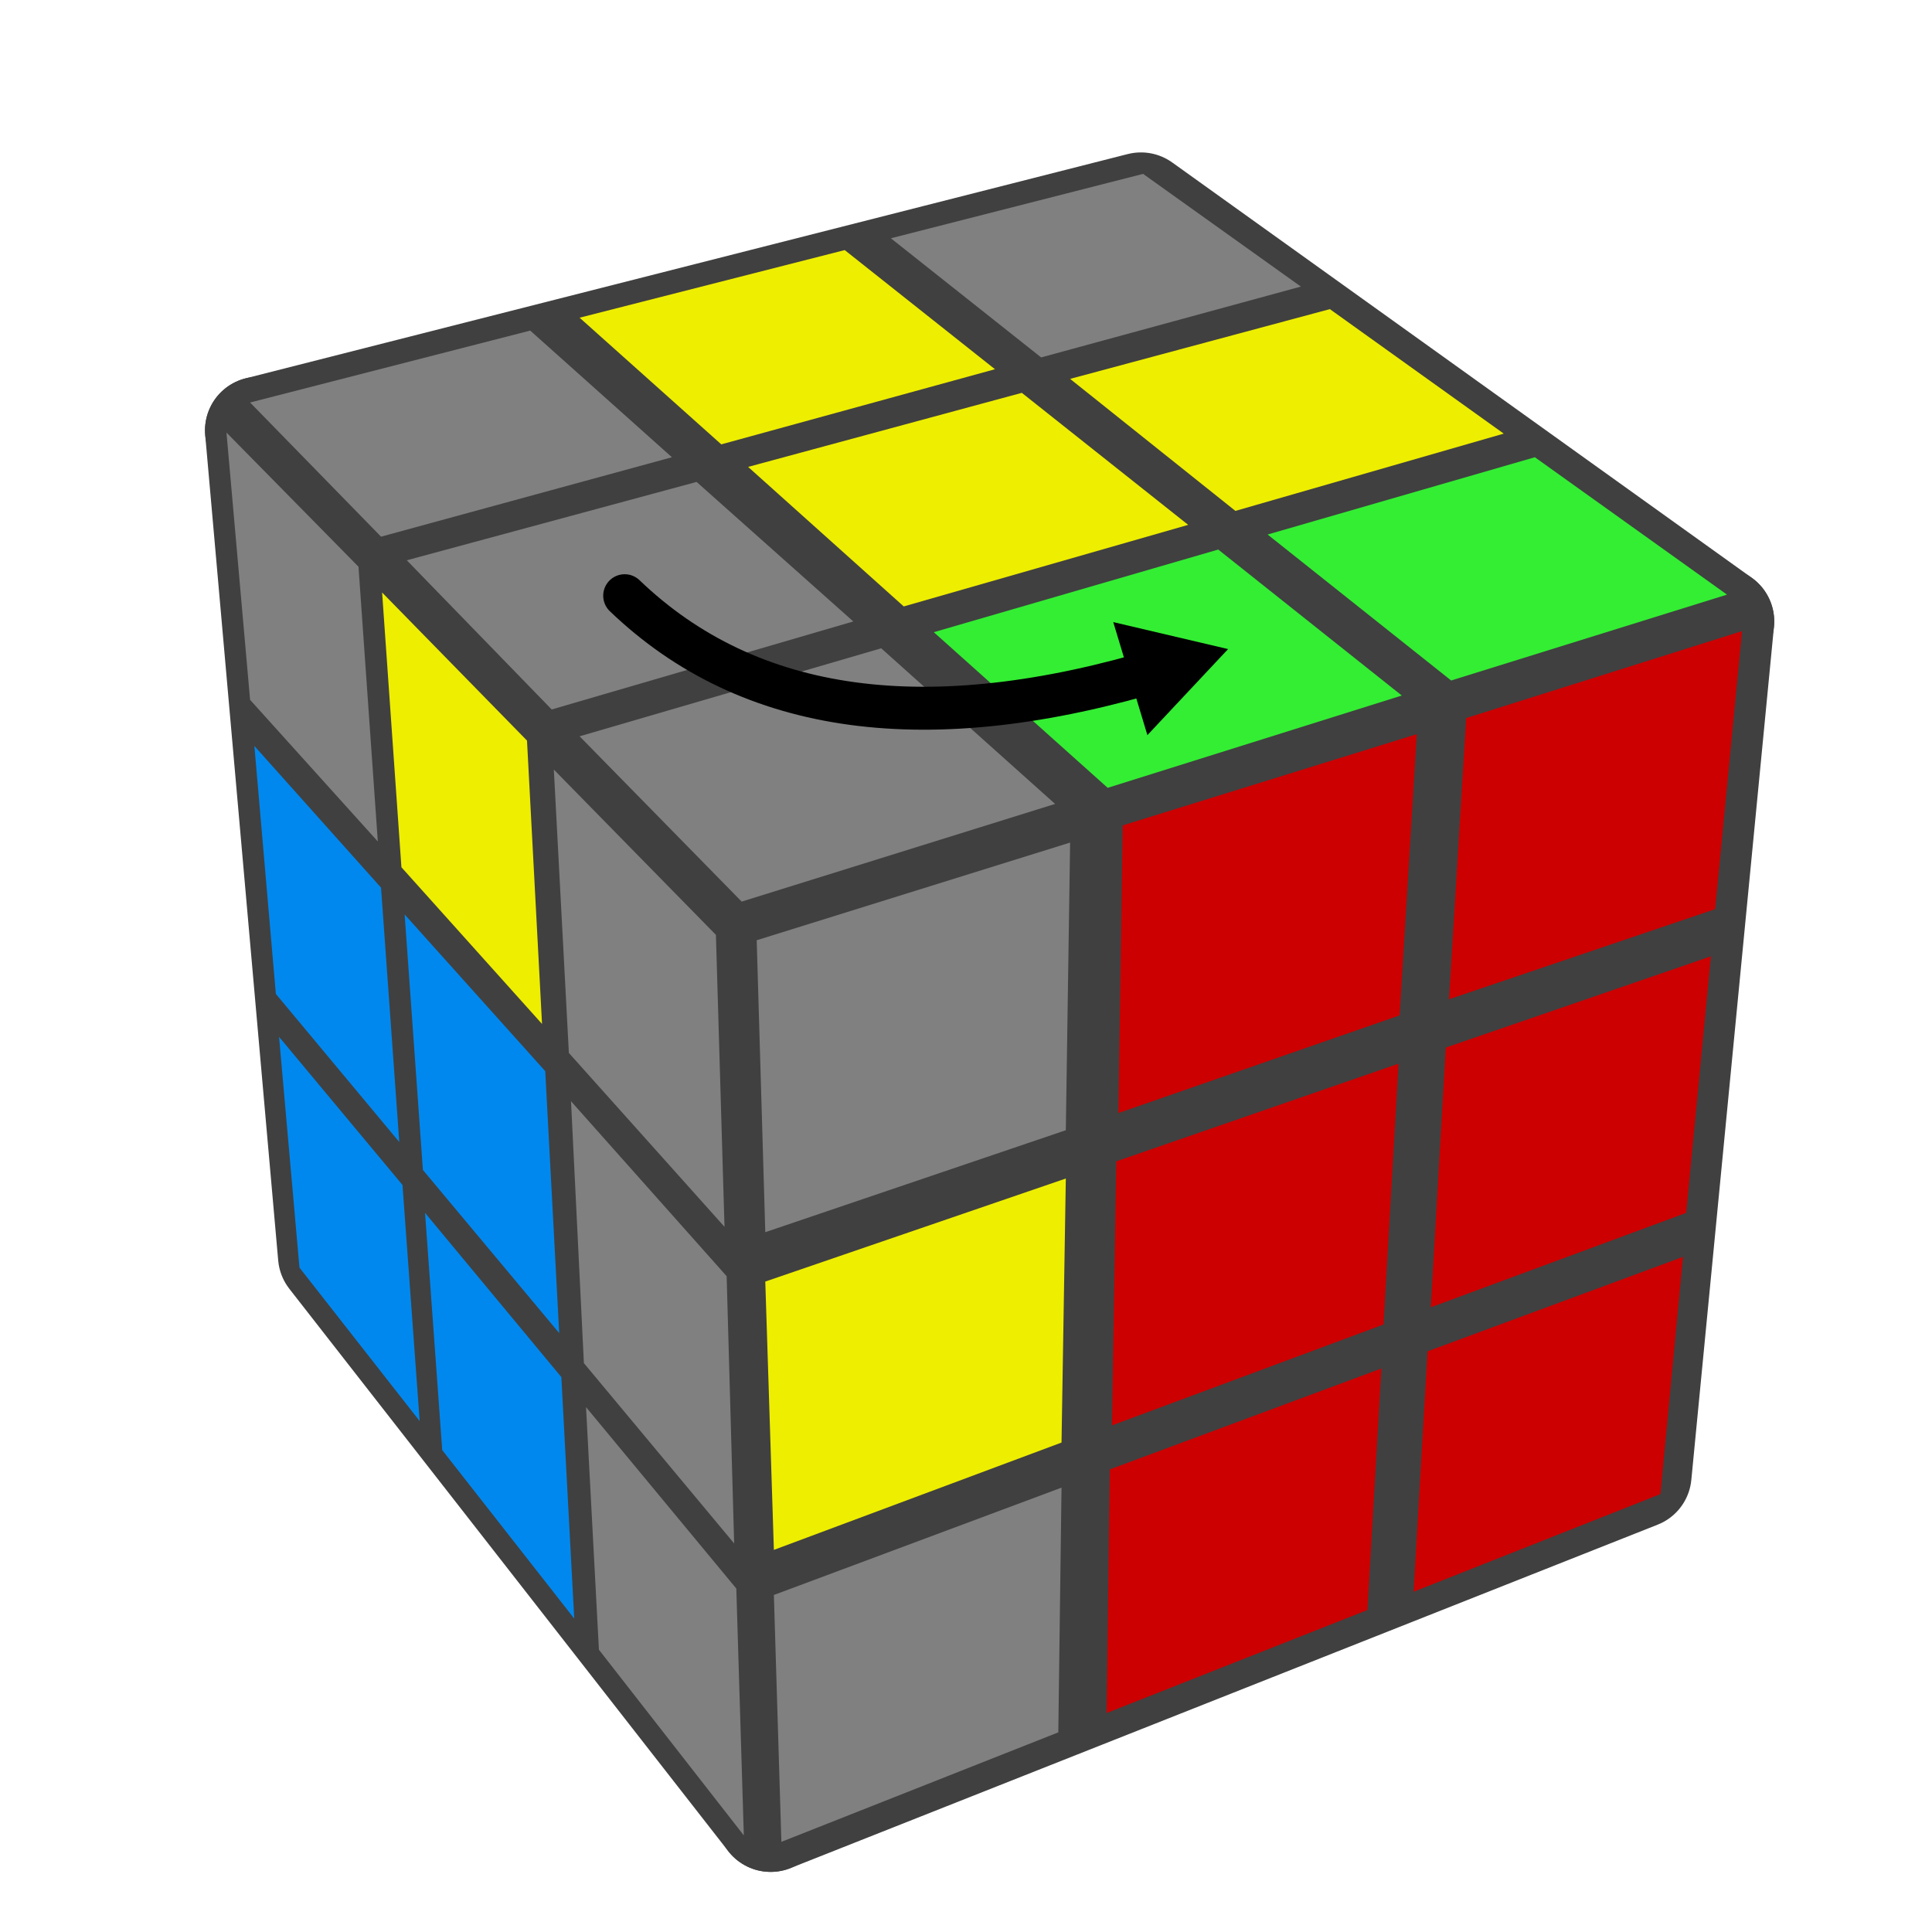
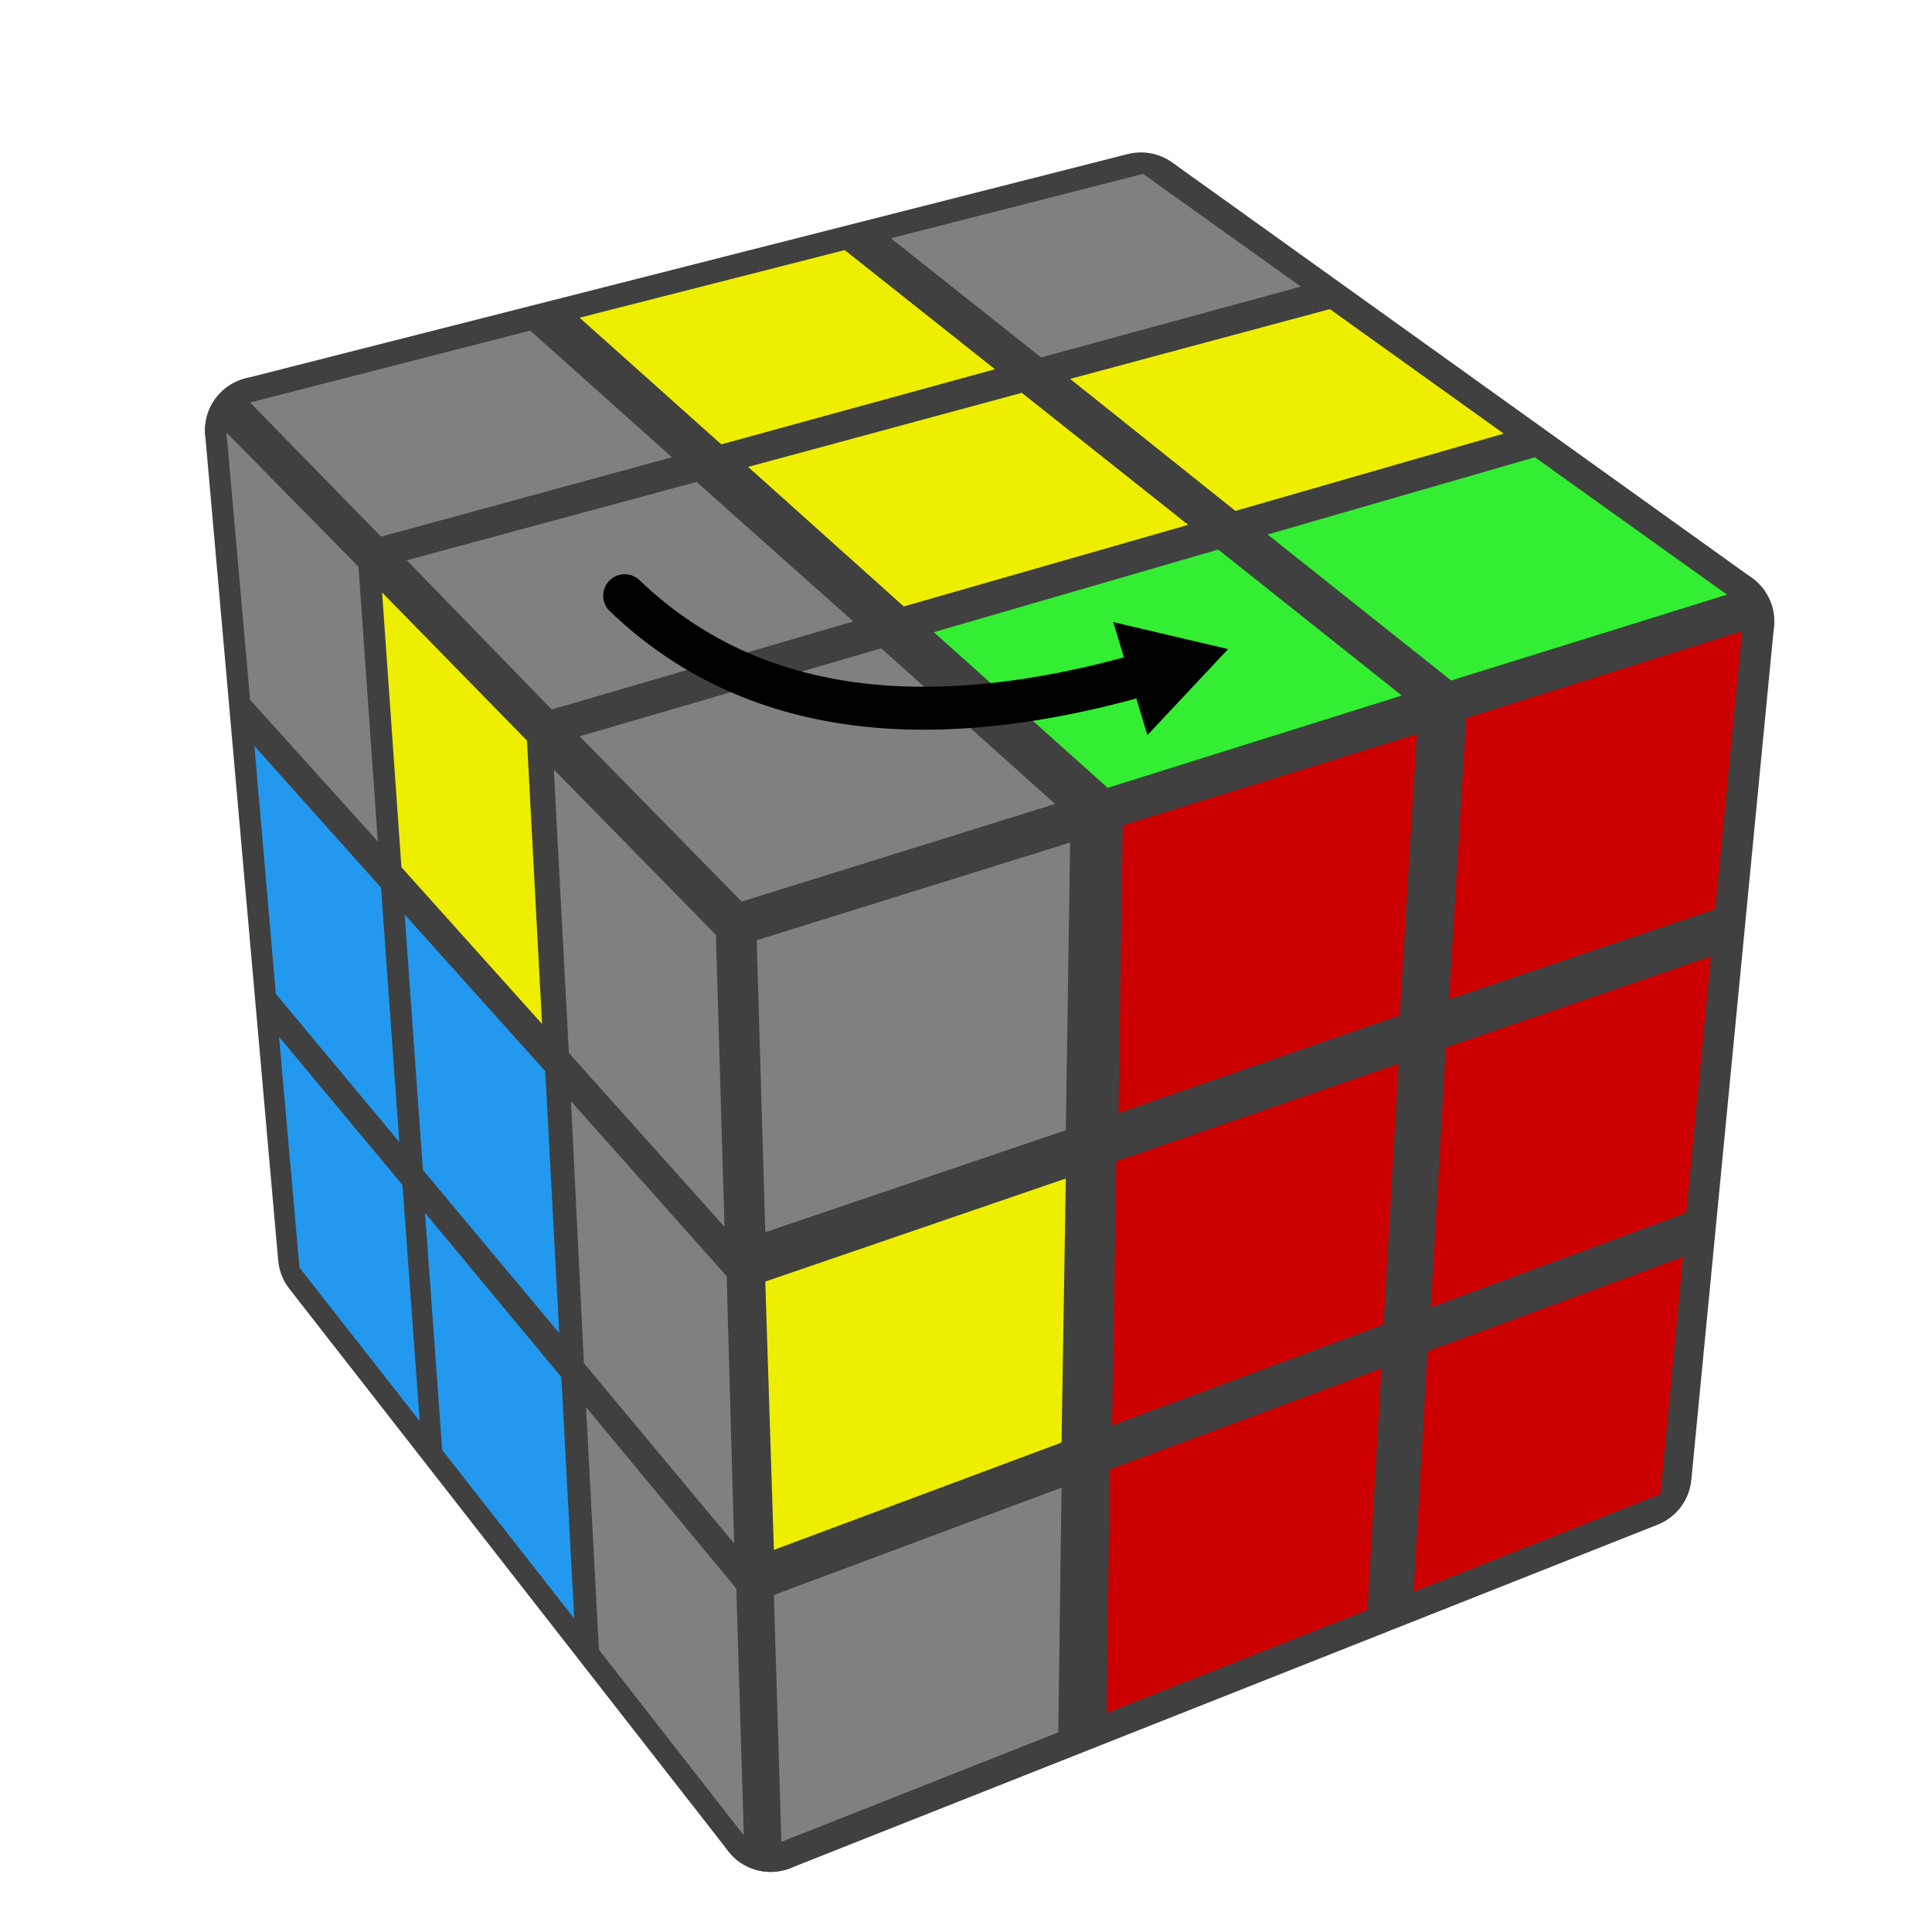
<svg xmlns="http://www.w3.org/2000/svg" version="1.1" width="640" height="640" viewBox="-0.9 -0.9 1.8 1.8">
  <g style="stroke-width:0.1;stroke-linejoin:round;opacity:1">
    <polygon fill="#404040" stroke="#404040" points="-0.659,-0.499 -0.207,-0.037 -0.182,0.794 -0.591,0.27" />
    <polygon fill="#404040" stroke="#404040" points="0.163,-0.708 0.703,-0.321 -0.207,-0.037 -0.659,-0.499" />
    <polygon fill="#404040" stroke="#404040" points="-0.207,-0.037 0.703,-0.321 0.626,0.474 -0.182,0.794" />
  </g>
  <g style="opacity:1;stroke-opacity:0.5;stroke-width:0;stroke-linejoin:round">
    <polygon fill="#808080" stroke="#404040" points="-0.689,-0.497 -0.566,-0.372 -0.548,-0.116 -0.667,-0.248" />
    <polygon fill="#eeee00" stroke="#404040" points="-0.544,-0.348 -0.409,-0.21 -0.395,0.054 -0.526,-0.092" />
    <polygon fill="#808080" stroke="#404040" points="-0.384,-0.183 -0.233,-0.029 -0.225,0.243 -0.37,0.081" />
-     <polygon fill="#0088ee" stroke="#404040" points="-0.663,-0.205 -0.545,-0.073 -0.528,0.164 -0.643,0.026" />
-     <polygon fill="#0088ee" stroke="#404040" points="-0.523,-0.048 -0.392,0.098 -0.379,0.342 -0.506,0.19" />
+     <polygon fill="#2299ee" stroke="#404040" points="-0.663,-0.205 -0.545,-0.073 -0.528,0.164 -0.643,0.026" />
+     <polygon fill="#2299ee" stroke="#404040" points="-0.523,-0.048 -0.392,0.098 -0.379,0.342 -0.506,0.19" />
    <polygon fill="#808080" stroke="#404040" points="-0.368,0.126 -0.223,0.289 -0.216,0.538 -0.356,0.37" />
-     <polygon fill="#0088ee" stroke="#404040" points="-0.64,0.066 -0.525,0.204 -0.509,0.424 -0.621,0.281" />
-     <polygon fill="#0088ee" stroke="#404040" points="-0.504,0.23 -0.377,0.383 -0.365,0.608 -0.488,0.451" />
+     <polygon fill="#2299ee" stroke="#404040" points="-0.64,0.066 -0.525,0.204 -0.509,0.424 -0.621,0.281" />
+     <polygon fill="#2299ee" stroke="#404040" points="-0.504,0.23 -0.377,0.383 -0.365,0.608 -0.488,0.451" />
    <polygon fill="#808080" stroke="#404040" points="-0.354,0.411 -0.214,0.58 -0.207,0.81 -0.342,0.637" />
    <polygon fill="#808080" stroke="#404040" points="0.165,-0.738 0.312,-0.633 0.07,-0.567 -0.07,-0.678" />
    <polygon fill="#eeee00" stroke="#404040" points="0.339,-0.612 0.501,-0.496 0.251,-0.424 0.097,-0.547" />
    <polygon fill="#33ee33" stroke="#404040" points="0.53,-0.474 0.709,-0.346 0.452,-0.266 0.281,-0.402" />
    <polygon fill="#eeee00" stroke="#404040" points="-0.113,-0.667 0.027,-0.556 -0.228,-0.486 -0.36,-0.604" />
    <polygon fill="#eeee00" stroke="#404040" points="0.052,-0.534 0.207,-0.411 -0.058,-0.335 -0.203,-0.465" />
    <polygon fill="#33ee33" stroke="#404040" points="0.235,-0.388 0.406,-0.252 0.132,-0.166 -0.03,-0.311" />
    <polygon fill="#808080" stroke="#404040" points="-0.406,-0.592 -0.274,-0.474 -0.545,-0.4 -0.667,-0.525" />
    <polygon fill="#808080" stroke="#404040" points="-0.251,-0.451 -0.105,-0.321 -0.386,-0.239 -0.521,-0.378" />
    <polygon fill="#808080" stroke="#404040" points="-0.079,-0.296 0.083,-0.151 -0.209,-0.06 -0.36,-0.214" />
    <polygon fill="#808080" stroke="#404040" points="-0.195,-0.024 0.097,-0.115 0.093,0.153 -0.187,0.248" />
    <polygon fill="#cc0000" stroke="#404040" points="0.146,-0.131 0.42,-0.216 0.404,0.046 0.142,0.137" />
    <polygon fill="#cc0000" stroke="#404040" points="0.466,-0.231 0.723,-0.312 0.698,-0.053 0.45,0.031" />
    <polygon fill="#eeee00" stroke="#404040" points="-0.187,0.294 0.093,0.198 0.089,0.444 -0.179,0.544" />
    <polygon fill="#cc0000" stroke="#404040" points="0.14,0.182 0.403,0.091 0.389,0.334 0.136,0.428" />
    <polygon fill="#cc0000" stroke="#404040" points="0.447,0.076 0.694,-0.009 0.671,0.23 0.433,0.318" />
    <polygon fill="#808080" stroke="#404040" points="-0.179,0.586 0.089,0.486 0.086,0.714 -0.172,0.816" />
    <polygon fill="#cc0000" stroke="#404040" points="0.134,0.469 0.387,0.375 0.374,0.6 0.131,0.696" />
    <polygon fill="#cc0000" stroke="#404040" points="0.43,0.359 0.668,0.271 0.647,0.492 0.417,0.583" />
  </g>
  <g style="opacity:1;stroke-opacity:1;stroke-width:0.04;stroke-linecap:round">
    <path d="M -0.318,-0.345 Q -0.144,-0.178 0.183,-0.277" style="fill:none;stroke:#000000;stroke-opacity:1" />
    <path transform=" translate(0.1834253,-0.2769103) scale(0.011) rotate(-16.81027)" d="M 5.77,0.0 L -2.88,5.0 L -2.88,-5.0 L 5.77,0.0 z" style="fill:#000000;stroke-width:0;stroke-linejoin:round" />
  </g>
</svg>
